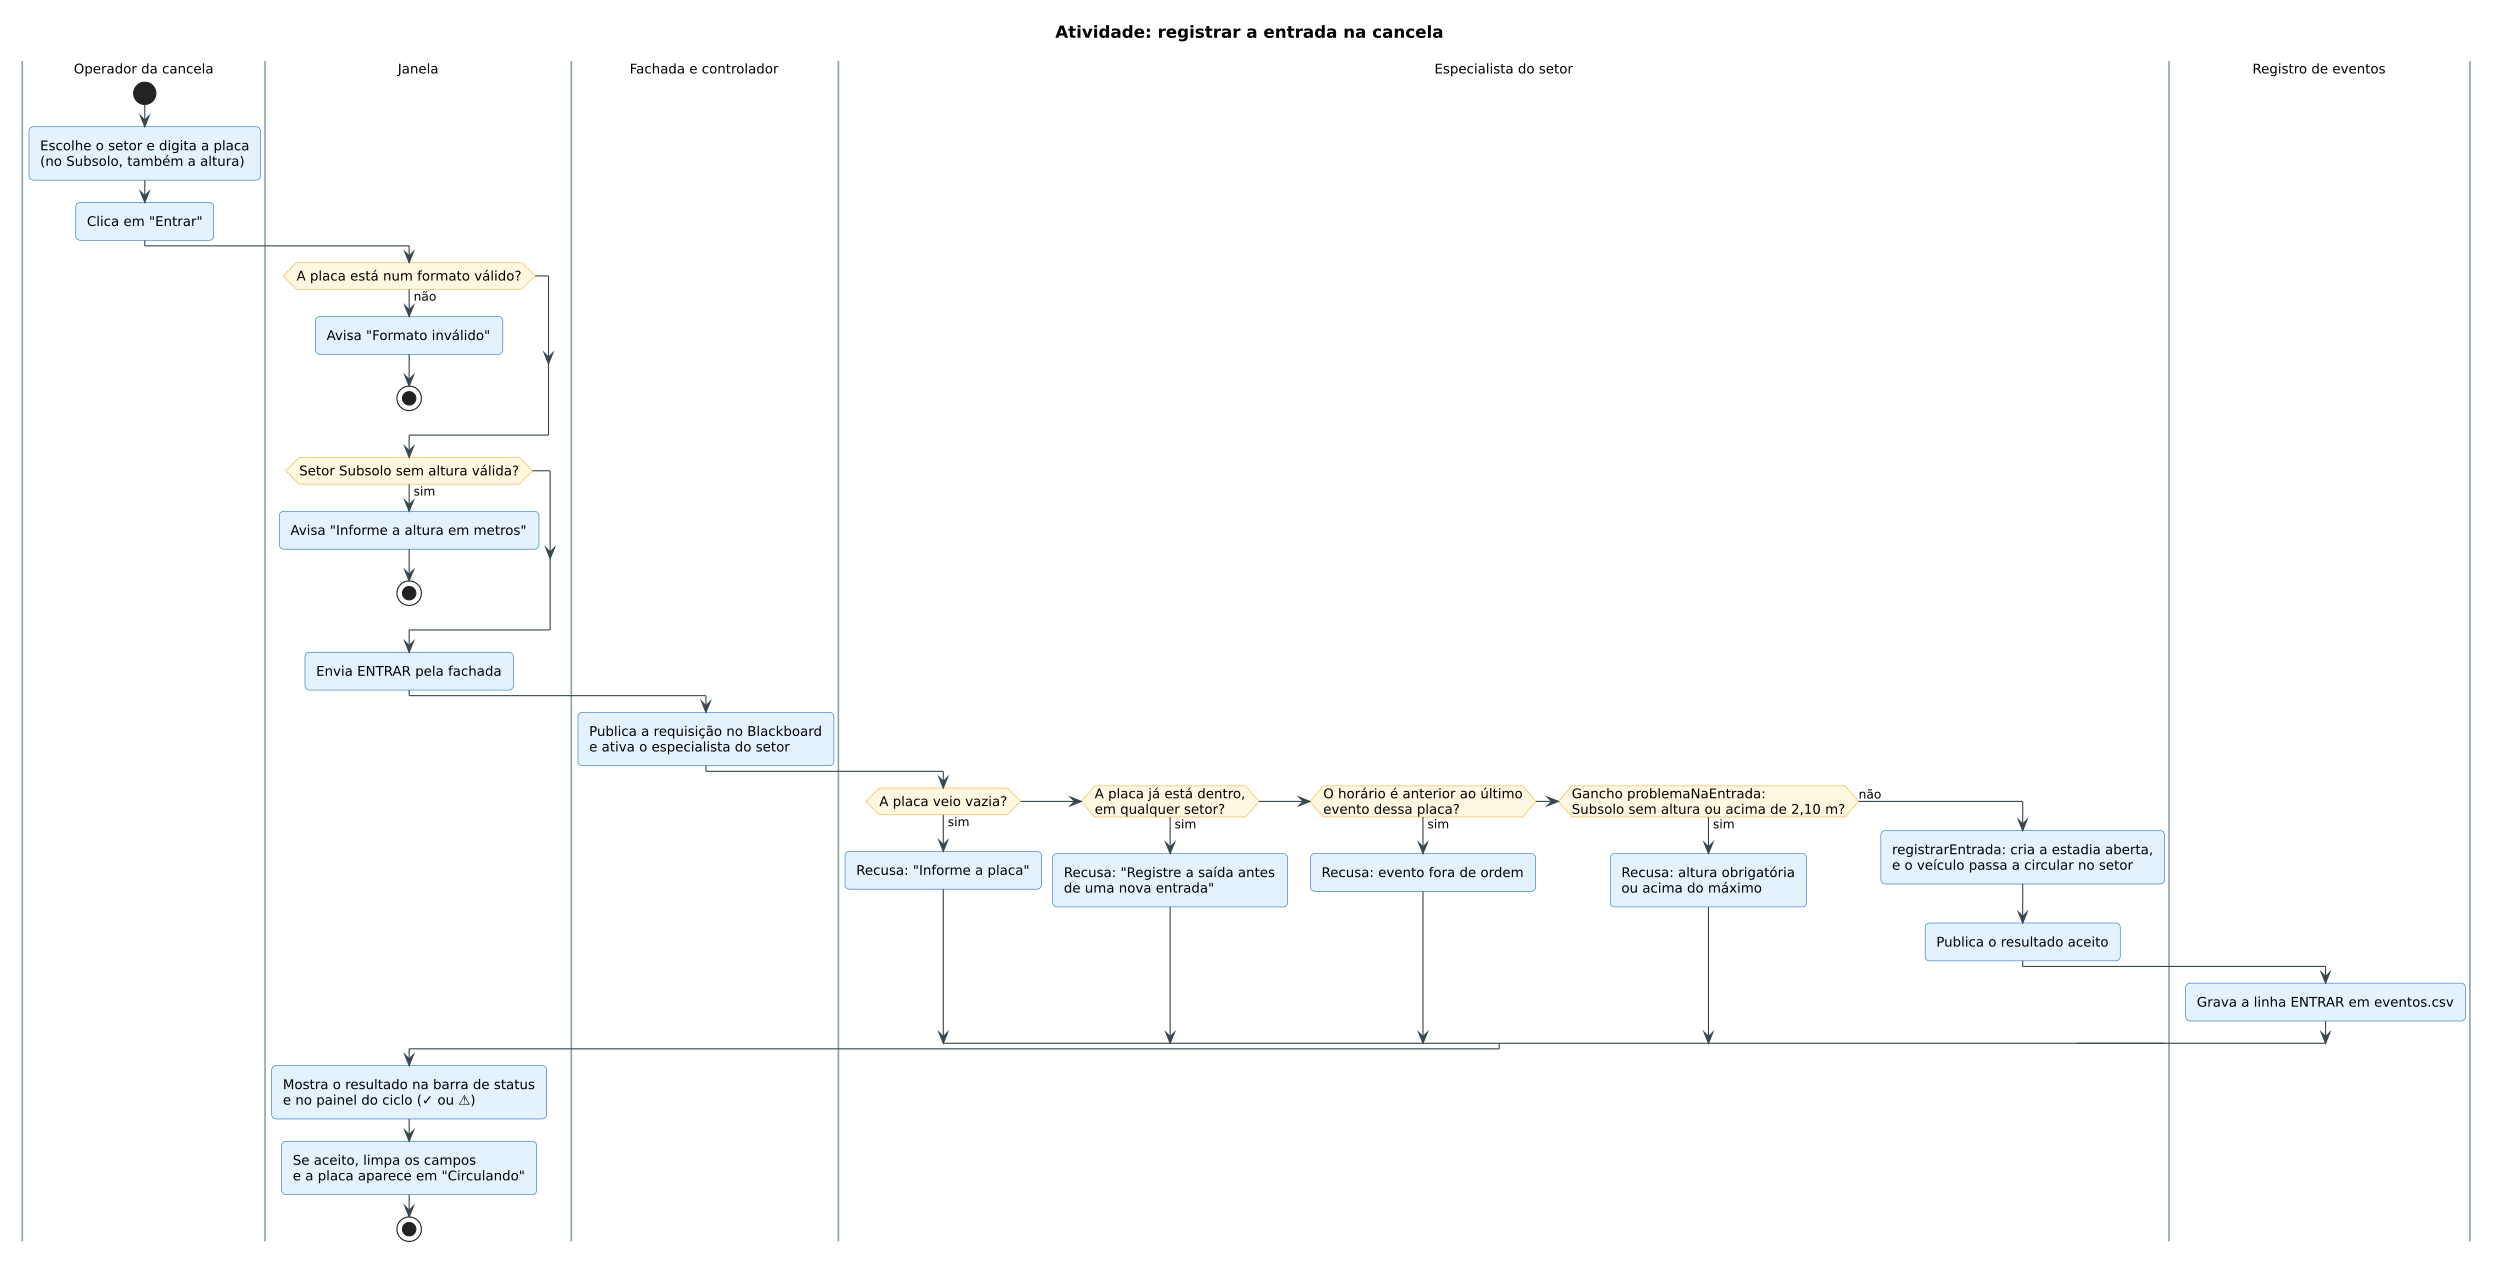
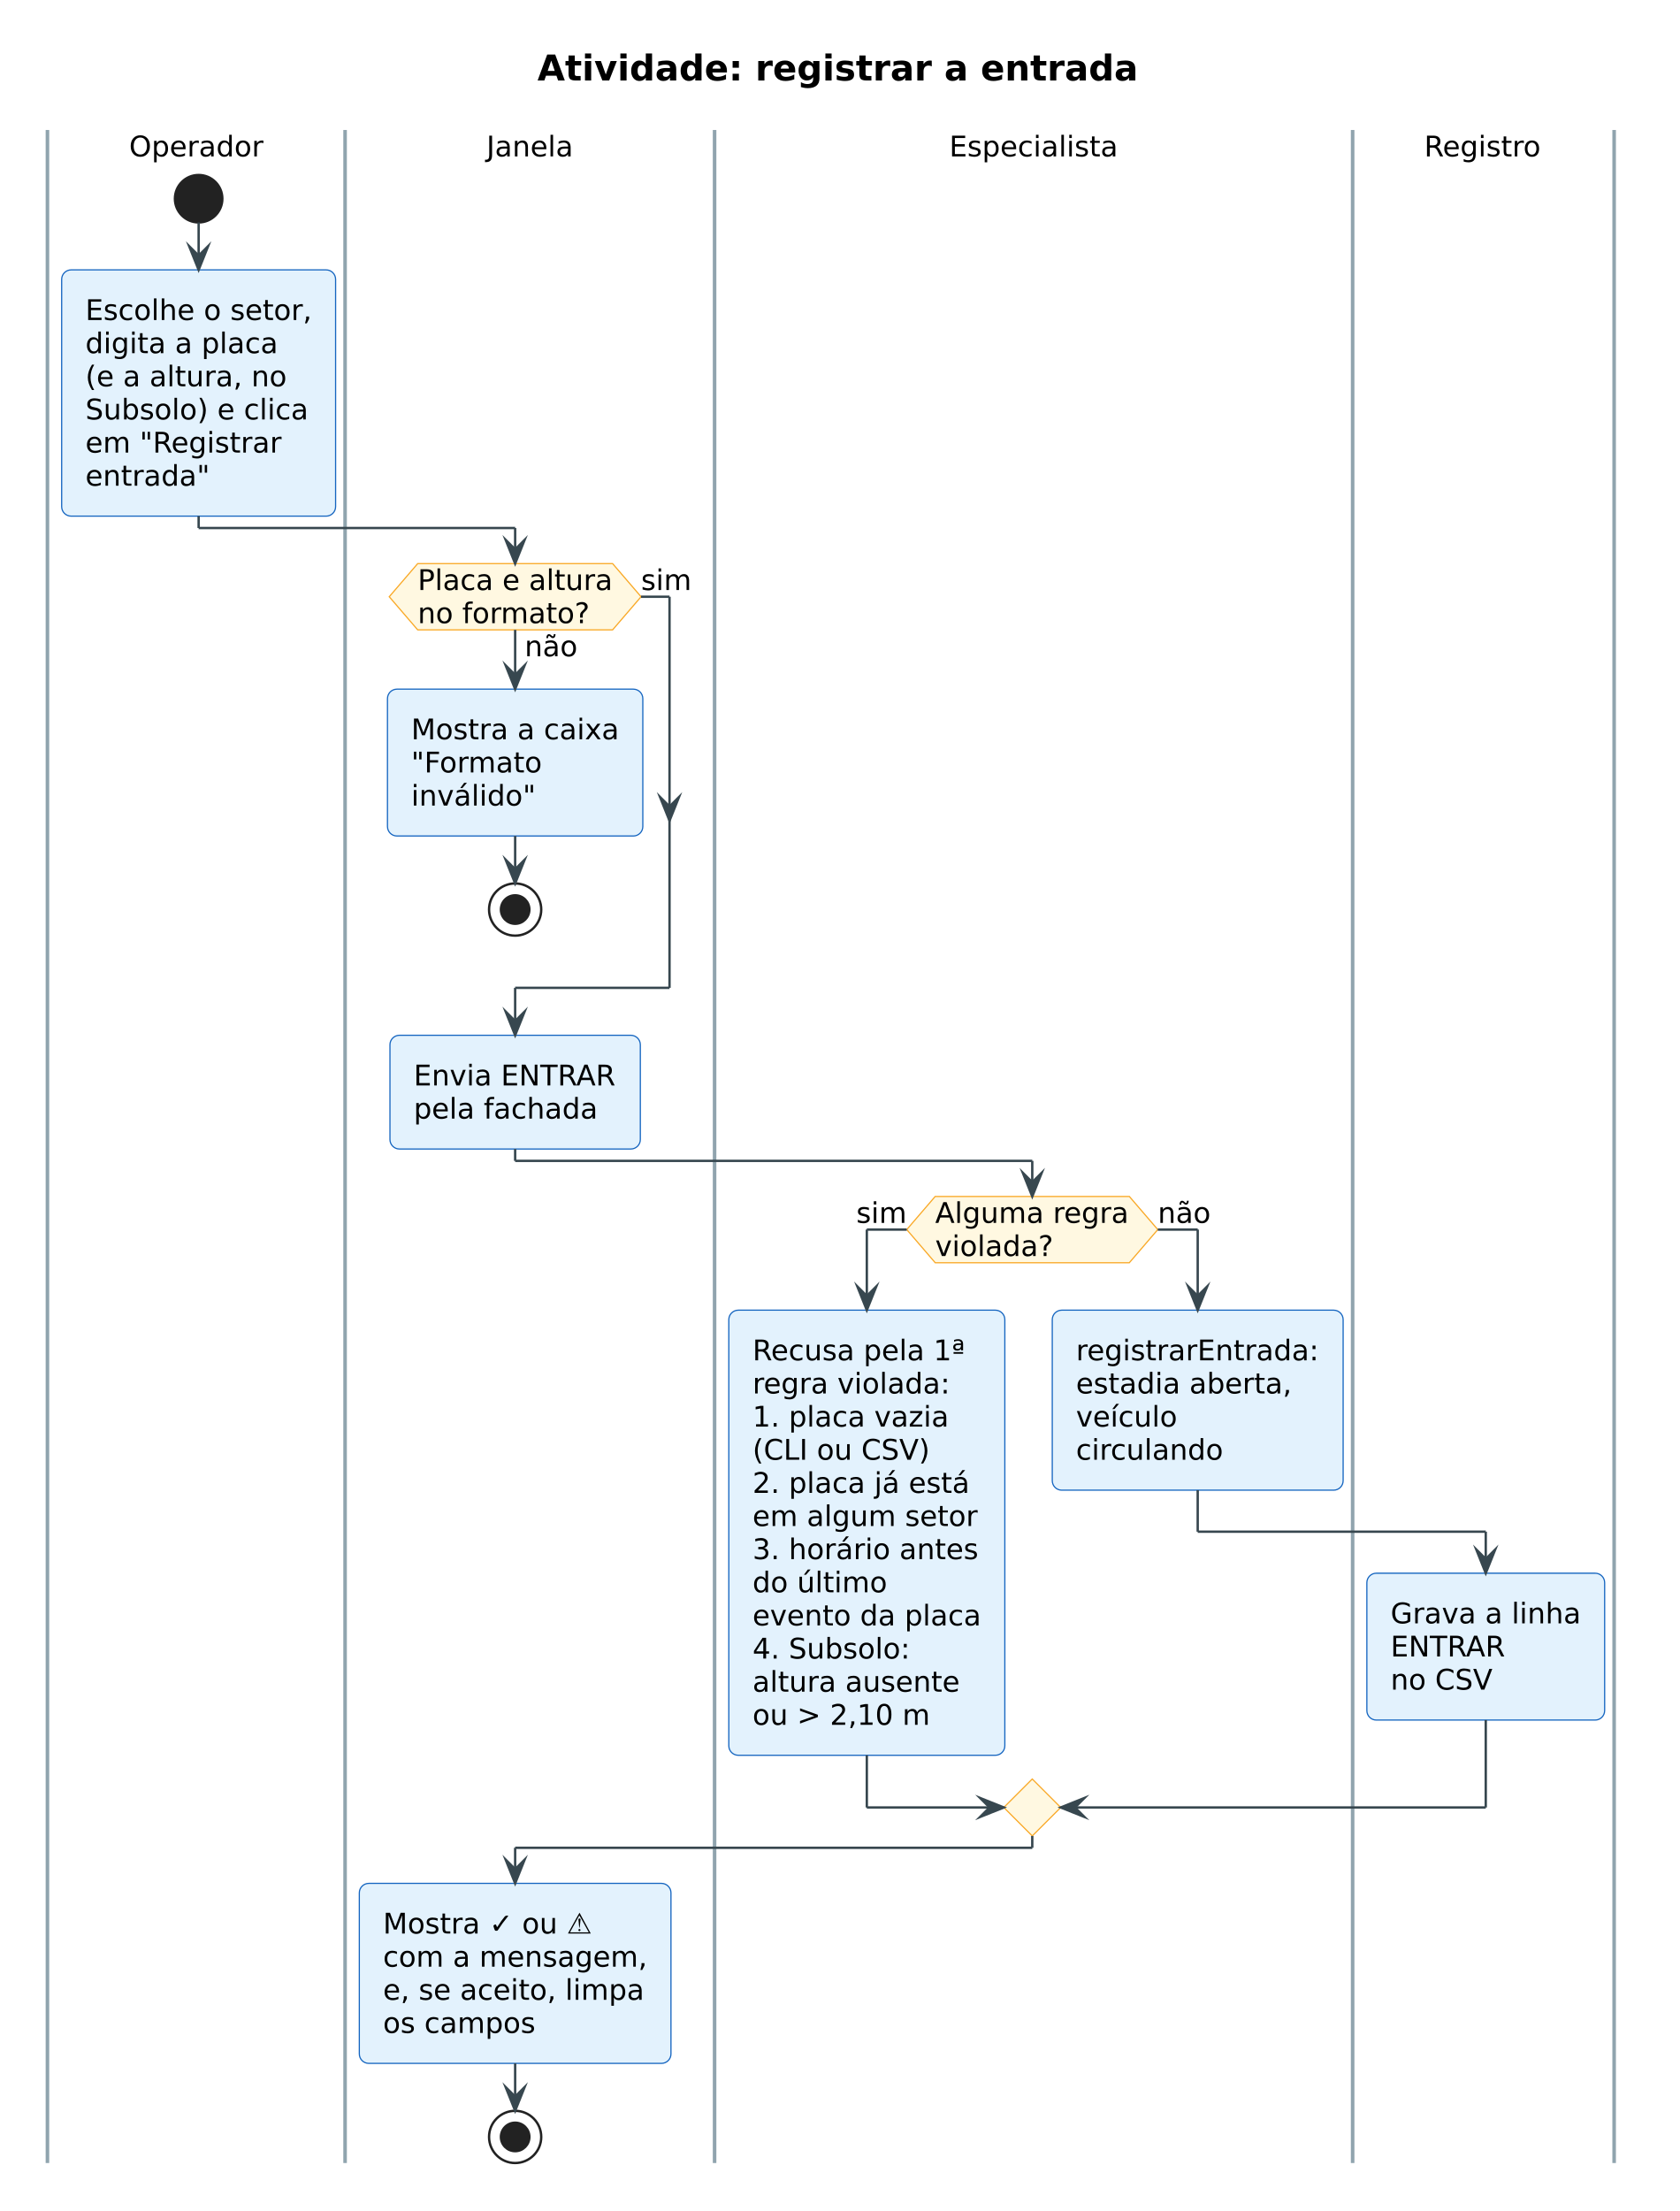
- <svg xmlns="http://www.w3.org/2000/svg" version="1.1" data-diagram-type="ACTIVITY" style="width:2244px;height:1135px;background:#FFFFFF;" width="2244px" height="1135px" viewBox="0 0 2244 1135" zoomAndPan="magnify" preserveAspectRatio="none" contentStyleType="text/css">
+ <svg xmlns="http://www.w3.org/2000/svg" version="1.1" data-diagram-type="ACTIVITY" style="width:708px;height:932px;background:#FFFFFF;" width="708px" height="932px" viewBox="0 0 708 932" zoomAndPan="magnify" preserveAspectRatio="none" contentStyleType="text/css">
  <defs />
  <g font-family="sans-serif" lengthAdjust="spacing">
    <g class="title" data-source-line="2">
-       <text x="947.176" y="33.923" fill="#000" font-size="15" textLength="348.53" font-weight="700" font-family="'DejaVu Sans'">Atividade: registrar a entrada na cancela</text>
+       <text x="226.597" y="33.923" fill="#000" font-size="15" textLength="253.264" font-weight="700" font-family="'DejaVu Sans'">Atividade: registrar a entrada</text>
    </g>
-     <rect x="20" y="54.791" width="2197.883" height="13.969" fill="none" style="stroke:none;" />
-     <ellipse cx="129.946" cy="83.76" rx="10" ry="10" fill="#222" style="stroke:#222;stroke-width:1;" />
-     <rect x="26" y="113.76" width="207.893" height="47.938" fill="#E3F2FD" style="stroke:#1565C0;stroke-width:0.5;" rx="4" ry="4" />
-     <text x="36" y="134.898" fill="#000" font-size="12" textLength="187.893" font-family="'DejaVu Sans'">Escolhe o setor e digita a placa</text>
-     <text x="36" y="148.867" fill="#000" font-size="12" textLength="183.568" font-family="'DejaVu Sans'">(no Subsolo, também a altura)</text>
-     <rect x="68.021" y="181.697" width="123.852" height="33.969" fill="#E3F2FD" style="stroke:#1565C0;stroke-width:0.5;" rx="4" ry="4" />
-     <text x="78.021" y="202.836" fill="#000" font-size="12" textLength="103.852" font-family="'DejaVu Sans'">Clica em "Entrar"</text>
-     <line x1="20" y1="54.791" x2="20" y2="1114.313" style="stroke:#90A4AE;stroke-width:1.5;" />
-     <rect x="283.147" y="284.068" width="168.207" height="33.969" fill="#E3F2FD" style="stroke:#1565C0;stroke-width:0.5;" rx="4" ry="4" />
-     <text x="293.147" y="305.207" fill="#000" font-size="12" textLength="148.207" font-family="'DejaVu Sans'">Avisa "Formato inválido"</text>
-     <ellipse cx="367.251" cy="357.553" rx="11" ry="11" fill="none" style="stroke:#222;stroke-width:1;" />
-     <ellipse cx="367.251" cy="357.553" rx="6" ry="6" fill="#222" style="stroke:#222;stroke-width:1;" />
-     <polygon points="266.165,235.666,468.337,235.666,480.337,247.666,468.337,259.666,266.165,259.666,254.165,247.666,266.165,235.666" fill="#FFF8E1" style="stroke:#F9A825;stroke-width:0.5;stroke-linejoin:miter;stroke-miterlimit:10;" />
-     <text x="371.251" y="269.876" fill="#000" font-size="11" textLength="20.442" font-family="'DejaVu Sans'">não</text>
-     <text x="266.165" y="251.82" fill="#000" font-size="12" textLength="202.172" font-family="'DejaVu Sans'">A placa está num formato válido?</text>
-     <rect x="250.704" y="458.955" width="233.094" height="33.969" fill="#E3F2FD" style="stroke:#1565C0;stroke-width:0.5;" rx="4" ry="4" />
-     <text x="260.704" y="480.094" fill="#000" font-size="12" textLength="213.094" font-family="'DejaVu Sans'">Avisa "Informe a altura em metros"</text>
-     <ellipse cx="367.251" cy="532.439" rx="11" ry="11" fill="none" style="stroke:#222;stroke-width:1;" />
-     <ellipse cx="367.251" cy="532.439" rx="6" ry="6" fill="#222" style="stroke:#222;stroke-width:1;" />
-     <polygon points="268.541,410.553,465.961,410.553,477.961,422.553,465.961,434.553,268.541,434.553,256.541,422.553,268.541,410.553" fill="#FFF8E1" style="stroke:#F9A825;stroke-width:0.5;stroke-linejoin:miter;stroke-miterlimit:10;" />
-     <text x="371.251" y="444.763" fill="#000" font-size="11" textLength="19.502" font-family="'DejaVu Sans'">sim</text>
-     <text x="268.541" y="426.707" fill="#000" font-size="12" textLength="197.42" font-family="'DejaVu Sans'">Setor Subsolo sem altura válida?</text>
-     <rect x="273.758" y="585.439" width="186.986" height="33.969" fill="#E3F2FD" style="stroke:#1565C0;stroke-width:0.5;" rx="4" ry="4" />
-     <text x="283.758" y="606.578" fill="#000" font-size="12" textLength="166.986" font-family="'DejaVu Sans'">Envia ENTRAR pela fachada</text>
-     <rect x="243.893" y="956.438" width="246.717" height="47.938" fill="#E3F2FD" style="stroke:#1565C0;stroke-width:0.5;" rx="4" ry="4" />
-     <text x="253.893" y="977.576" fill="#000" font-size="12" textLength="226.717" font-family="'DejaVu Sans'">Mostra o resultado na barra de status</text>
-     <text x="253.893" y="991.545" fill="#000" font-size="12" textLength="172.945" font-family="'DejaVu Sans'">e no painel do ciclo (✓ ou ⚠)</text>
-     <rect x="252.802" y="1024.375" width="228.898" height="47.938" fill="#E3F2FD" style="stroke:#1565C0;stroke-width:0.5;" rx="4" ry="4" />
-     <text x="262.802" y="1045.514" fill="#000" font-size="12" textLength="164.561" font-family="'DejaVu Sans'">Se aceito, limpa os campos</text>
-     <text x="262.802" y="1059.482" fill="#000" font-size="12" textLength="208.898" font-family="'DejaVu Sans'">e a placa aparece em "Circulando"</text>
-     <ellipse cx="367.251" cy="1103.313" rx="11" ry="11" fill="none" style="stroke:#222;stroke-width:1;" />
-     <ellipse cx="367.251" cy="1103.313" rx="6" ry="6" fill="#222" style="stroke:#222;stroke-width:1;" />
-     <line x1="237.893" y1="54.791" x2="237.893" y2="1114.313" style="stroke:#90A4AE;stroke-width:1.5;" />
-     <rect x="518.798" y="639.408" width="229.719" height="47.938" fill="#E3F2FD" style="stroke:#1565C0;stroke-width:0.5;" rx="4" ry="4" />
-     <text x="528.798" y="660.547" fill="#000" font-size="12" textLength="209.719" font-family="'DejaVu Sans'">Publica a requisição no Blackboard</text>
-     <text x="528.798" y="674.516" fill="#000" font-size="12" textLength="180.117" font-family="'DejaVu Sans'">e ativa o especialista do setor</text>
-     <line x1="512.798" y1="54.791" x2="512.798" y2="1114.313" style="stroke:#90A4AE;stroke-width:1.5;" />
-     <polygon points="789.268,707.346,904.146,707.346,916.146,719.346,904.146,731.346,789.268,731.346,777.268,719.346,789.268,707.346" fill="#FFF8E1" style="stroke:#F9A825;stroke-width:0.5;stroke-linejoin:miter;stroke-miterlimit:10;" />
-     <text x="850.707" y="741.556" fill="#000" font-size="11" textLength="19.502" font-family="'DejaVu Sans'">sim</text>
-     <text x="789.268" y="723.5" fill="#000" font-size="12" textLength="114.879" font-family="'DejaVu Sans'">A placa veio vazia?</text>
-     <rect x="758.517" y="764.15" width="176.381" height="33.969" fill="#E3F2FD" style="stroke:#1565C0;stroke-width:0.5;" rx="4" ry="4" />
-     <text x="768.517" y="785.289" fill="#000" font-size="12" textLength="156.381" font-family="'DejaVu Sans'">Recusa: "Informe a placa"</text>
-     <polygon points="982.574,705.377,1118.078,705.377,1130.078,719.346,1118.078,733.314,982.574,733.314,970.574,719.346,982.574,705.377" fill="#FFF8E1" style="stroke:#F9A825;stroke-width:0.5;stroke-linejoin:miter;stroke-miterlimit:10;" />
-     <text x="1054.326" y="743.525" fill="#000" font-size="11" textLength="19.502" font-family="'DejaVu Sans'">sim</text>
-     <text x="982.574" y="716.516" fill="#000" font-size="12" textLength="135.504" font-family="'DejaVu Sans'">A placa já está dentro,</text>
-     <text x="982.574" y="730.484" fill="#000" font-size="12" textLength="117.135" font-family="'DejaVu Sans'">em qualquer setor?</text>
-     <rect x="944.897" y="766.119" width="210.857" height="47.938" fill="#E3F2FD" style="stroke:#1565C0;stroke-width:0.5;" rx="4" ry="4" />
-     <text x="954.897" y="787.258" fill="#000" font-size="12" textLength="190.857" font-family="'DejaVu Sans'">Recusa: "Registre a saída antes</text>
-     <text x="954.897" y="801.227" fill="#000" font-size="12" textLength="134.965" font-family="'DejaVu Sans'">de uma nova entrada"</text>
-     <polygon points="1187.755,705.377,1366.794,705.377,1378.794,719.346,1366.794,733.314,1187.755,733.314,1175.755,719.346,1187.755,705.377" fill="#FFF8E1" style="stroke:#F9A825;stroke-width:0.5;stroke-linejoin:miter;stroke-miterlimit:10;" />
-     <text x="1281.274" y="743.525" fill="#000" font-size="11" textLength="19.502" font-family="'DejaVu Sans'">sim</text>
-     <text x="1187.755" y="716.516" fill="#000" font-size="12" textLength="179.039" font-family="'DejaVu Sans'">O horário é anterior ao último</text>
-     <text x="1187.755" y="730.484" fill="#000" font-size="12" textLength="122.631" font-family="'DejaVu Sans'">evento dessa placa?</text>
-     <rect x="1176.19" y="766.119" width="202.168" height="33.969" fill="#E3F2FD" style="stroke:#1565C0;stroke-width:0.5;" rx="4" ry="4" />
-     <text x="1186.19" y="787.258" fill="#000" font-size="12" textLength="182.168" font-family="'DejaVu Sans'">Recusa: evento fora de ordem</text>
-     <polygon points="1410.794,705.377,1656.267,705.377,1668.267,719.346,1656.267,733.314,1410.794,733.314,1398.794,719.346,1410.794,705.377" fill="#FFF8E1" style="stroke:#F9A825;stroke-width:0.5;stroke-linejoin:miter;stroke-miterlimit:10;" />
-     <text x="1537.53" y="743.525" fill="#000" font-size="11" textLength="19.502" font-family="'DejaVu Sans'">sim</text>
-     <text x="1410.794" y="716.516" fill="#000" font-size="12" textLength="174.41" font-family="'DejaVu Sans'">Gancho problemaNaEntrada:</text>
-     <text x="1410.794" y="730.484" fill="#000" font-size="12" textLength="245.473" font-family="'DejaVu Sans'">Subsolo sem altura ou acima de 2,10 m?</text>
-     <text x="1668.267" y="716.751" fill="#000" font-size="11" textLength="20.442" font-family="'DejaVu Sans'">não</text>
-     <rect x="1445.354" y="766.119" width="176.352" height="47.938" fill="#E3F2FD" style="stroke:#1565C0;stroke-width:0.5;" rx="4" ry="4" />
-     <text x="1455.354" y="787.258" fill="#000" font-size="12" textLength="156.352" font-family="'DejaVu Sans'">Recusa: altura obrigatória</text>
-     <text x="1455.354" y="801.227" fill="#000" font-size="12" textLength="126.188" font-family="'DejaVu Sans'">ou acima do máximo</text>
-     <rect x="1688.267" y="745.563" width="254.627" height="47.938" fill="#E3F2FD" style="stroke:#1565C0;stroke-width:0.5;" rx="4" ry="4" />
-     <text x="1698.267" y="766.701" fill="#000" font-size="12" textLength="234.627" font-family="'DejaVu Sans'">registrarEntrada: cria a estadia aberta,</text>
-     <text x="1698.267" y="780.67" fill="#000" font-size="12" textLength="216.557" font-family="'DejaVu Sans'">e o veículo passa a circular no setor</text>
-     <rect x="1728.028" y="828.5" width="175.104" height="33.969" fill="#E3F2FD" style="stroke:#1565C0;stroke-width:0.5;" rx="4" ry="4" />
-     <text x="1738.028" y="849.639" fill="#000" font-size="12" textLength="155.104" font-family="'DejaVu Sans'">Publica o resultado aceito</text>
-     <line x1="752.517" y1="54.791" x2="752.517" y2="1114.313" style="stroke:#90A4AE;stroke-width:1.5;" />
-     <rect x="1961.894" y="882.469" width="251.082" height="33.969" fill="#E3F2FD" style="stroke:#1565C0;stroke-width:0.5;" rx="4" ry="4" />
-     <text x="1971.894" y="903.607" fill="#000" font-size="12" textLength="231.082" font-family="'DejaVu Sans'">Grava a linha ENTRAR em eventos.csv</text>
-     <line x1="1946.894" y1="54.791" x2="1946.894" y2="1114.313" style="stroke:#90A4AE;stroke-width:1.5;" />
-     <line x1="2216.976" y1="54.791" x2="2216.976" y2="1114.313" style="stroke:#90A4AE;stroke-width:1.5;" />
-     <line x1="129.946" y1="93.76" x2="129.946" y2="113.76" style="stroke:#37474F;stroke-width:1;" />
-     <polygon points="125.946,103.76,129.946,113.76,133.946,103.76,129.946,107.76" fill="#37474F" style="stroke:#37474F;stroke-width:1;stroke-linejoin:miter;stroke-miterlimit:10;" />
-     <line x1="129.946" y1="161.697" x2="129.946" y2="181.697" style="stroke:#37474F;stroke-width:1;" />
-     <polygon points="125.946,171.697,129.946,181.697,133.946,171.697,129.946,175.697" fill="#37474F" style="stroke:#37474F;stroke-width:1;stroke-linejoin:miter;stroke-miterlimit:10;" />
-     <line x1="367.251" y1="318.037" x2="367.251" y2="346.553" style="stroke:#37474F;stroke-width:1;" />
-     <polygon points="363.251,336.553,367.251,346.553,371.251,336.553,367.251,340.553" fill="#37474F" style="stroke:#37474F;stroke-width:1;stroke-linejoin:miter;stroke-miterlimit:10;" />
-     <line x1="367.251" y1="259.666" x2="367.251" y2="284.068" style="stroke:#37474F;stroke-width:1;" />
-     <polygon points="363.251,274.068,367.251,284.068,371.251,274.068,367.251,278.068" fill="#37474F" style="stroke:#37474F;stroke-width:1;stroke-linejoin:miter;stroke-miterlimit:10;" />
-     <line x1="480.337" y1="247.666" x2="492.337" y2="247.666" style="stroke:#37474F;stroke-width:1;" />
-     <polygon points="488.337,316.553,492.337,326.553,496.337,316.553,492.337,320.553" fill="#37474F" style="stroke:#37474F;stroke-width:1;stroke-linejoin:miter;stroke-miterlimit:10;" />
-     <line x1="492.337" y1="247.666" x2="492.337" y2="390.553" style="stroke:#37474F;stroke-width:1;" />
-     <line x1="492.337" y1="390.553" x2="367.251" y2="390.553" style="stroke:#37474F;stroke-width:1;" />
-     <line x1="367.251" y1="390.553" x2="367.251" y2="410.553" style="stroke:#37474F;stroke-width:1;" />
-     <polygon points="363.251,400.553,367.251,410.553,371.251,400.553,367.251,404.553" fill="#37474F" style="stroke:#37474F;stroke-width:1;stroke-linejoin:miter;stroke-miterlimit:10;" />
-     <line x1="367.251" y1="492.924" x2="367.251" y2="521.439" style="stroke:#37474F;stroke-width:1;" />
-     <polygon points="363.251,511.439,367.251,521.439,371.251,511.439,367.251,515.439" fill="#37474F" style="stroke:#37474F;stroke-width:1;stroke-linejoin:miter;stroke-miterlimit:10;" />
-     <line x1="367.251" y1="434.553" x2="367.251" y2="458.955" style="stroke:#37474F;stroke-width:1;" />
-     <polygon points="363.251,448.955,367.251,458.955,371.251,448.955,367.251,452.955" fill="#37474F" style="stroke:#37474F;stroke-width:1;stroke-linejoin:miter;stroke-miterlimit:10;" />
-     <line x1="477.961" y1="422.553" x2="493.798" y2="422.553" style="stroke:#37474F;stroke-width:1;" />
-     <polygon points="489.798,491.439,493.798,501.439,497.798,491.439,493.798,495.439" fill="#37474F" style="stroke:#37474F;stroke-width:1;stroke-linejoin:miter;stroke-miterlimit:10;" />
-     <line x1="493.798" y1="422.553" x2="493.798" y2="565.439" style="stroke:#37474F;stroke-width:1;" />
-     <line x1="493.798" y1="565.439" x2="367.251" y2="565.439" style="stroke:#37474F;stroke-width:1;" />
-     <line x1="367.251" y1="565.439" x2="367.251" y2="585.439" style="stroke:#37474F;stroke-width:1;" />
-     <polygon points="363.251,575.439,367.251,585.439,371.251,575.439,367.251,579.439" fill="#37474F" style="stroke:#37474F;stroke-width:1;stroke-linejoin:miter;stroke-miterlimit:10;" />
-     <line x1="367.251" y1="1004.375" x2="367.251" y2="1024.375" style="stroke:#37474F;stroke-width:1;" />
-     <polygon points="363.251,1014.375,367.251,1024.375,371.251,1014.375,367.251,1018.375" fill="#37474F" style="stroke:#37474F;stroke-width:1;stroke-linejoin:miter;stroke-miterlimit:10;" />
-     <line x1="367.251" y1="1072.313" x2="367.251" y2="1092.313" style="stroke:#37474F;stroke-width:1;" />
-     <polygon points="363.251,1082.313,367.251,1092.313,371.251,1082.313,367.251,1086.313" fill="#37474F" style="stroke:#37474F;stroke-width:1;stroke-linejoin:miter;stroke-miterlimit:10;" />
-     <line x1="1815.58" y1="793.5" x2="1815.58" y2="828.5" style="stroke:#37474F;stroke-width:1;" />
-     <polygon points="1811.58,818.5,1815.58,828.5,1819.58,818.5,1815.58,822.5" fill="#37474F" style="stroke:#37474F;stroke-width:1;stroke-linejoin:miter;stroke-miterlimit:10;" />
-     <line x1="846.707" y1="731.346" x2="846.707" y2="764.15" style="stroke:#37474F;stroke-width:1;" />
-     <polygon points="842.707,754.15,846.707,764.15,850.707,754.15,846.707,758.15" fill="#37474F" style="stroke:#37474F;stroke-width:1;stroke-linejoin:miter;stroke-miterlimit:10;" />
-     <line x1="846.707" y1="798.119" x2="846.707" y2="936.438" style="stroke:#37474F;stroke-width:1;" />
-     <polygon points="842.707,926.438,846.707,936.438,850.707,926.438,846.707,930.438" fill="#37474F" style="stroke:#37474F;stroke-width:1;stroke-linejoin:miter;stroke-miterlimit:10;" />
-     <line x1="1050.326" y1="733.314" x2="1050.326" y2="766.119" style="stroke:#37474F;stroke-width:1;" />
-     <polygon points="1046.326,756.119,1050.326,766.119,1054.326,756.119,1050.326,760.119" fill="#37474F" style="stroke:#37474F;stroke-width:1;stroke-linejoin:miter;stroke-miterlimit:10;" />
-     <line x1="1050.326" y1="814.057" x2="1050.326" y2="936.438" style="stroke:#37474F;stroke-width:1;" />
-     <polygon points="1046.326,926.438,1050.326,936.438,1054.326,926.438,1050.326,930.438" fill="#37474F" style="stroke:#37474F;stroke-width:1;stroke-linejoin:miter;stroke-miterlimit:10;" />
-     <line x1="1277.274" y1="733.314" x2="1277.274" y2="766.119" style="stroke:#37474F;stroke-width:1;" />
-     <polygon points="1273.274,756.119,1277.274,766.119,1281.274,756.119,1277.274,760.119" fill="#37474F" style="stroke:#37474F;stroke-width:1;stroke-linejoin:miter;stroke-miterlimit:10;" />
-     <line x1="1277.274" y1="800.088" x2="1277.274" y2="936.438" style="stroke:#37474F;stroke-width:1;" />
-     <polygon points="1273.274,926.438,1277.274,936.438,1281.274,926.438,1277.274,930.438" fill="#37474F" style="stroke:#37474F;stroke-width:1;stroke-linejoin:miter;stroke-miterlimit:10;" />
-     <line x1="1533.53" y1="733.314" x2="1533.53" y2="766.119" style="stroke:#37474F;stroke-width:1;" />
-     <polygon points="1529.53,756.119,1533.53,766.119,1537.53,756.119,1533.53,760.119" fill="#37474F" style="stroke:#37474F;stroke-width:1;stroke-linejoin:miter;stroke-miterlimit:10;" />
-     <line x1="1533.53" y1="814.057" x2="1533.53" y2="936.438" style="stroke:#37474F;stroke-width:1;" />
-     <polygon points="1529.53,926.438,1533.53,936.438,1537.53,926.438,1533.53,930.438" fill="#37474F" style="stroke:#37474F;stroke-width:1;stroke-linejoin:miter;stroke-miterlimit:10;" />
-     <line x1="916.146" y1="719.346" x2="970.574" y2="719.346" style="stroke:#37474F;stroke-width:1;" />
-     <polygon points="960.574,715.346,970.574,719.346,960.574,723.346,964.574,719.346" fill="#37474F" style="stroke:#37474F;stroke-width:1;stroke-linejoin:miter;stroke-miterlimit:10;" />
-     <line x1="1130.078" y1="719.346" x2="1175.755" y2="719.346" style="stroke:#37474F;stroke-width:1;" />
-     <polygon points="1165.755,715.346,1175.755,719.346,1165.755,723.346,1169.755,719.346" fill="#37474F" style="stroke:#37474F;stroke-width:1;stroke-linejoin:miter;stroke-miterlimit:10;" />
-     <line x1="1378.794" y1="719.346" x2="1398.794" y2="719.346" style="stroke:#37474F;stroke-width:1;" />
-     <polygon points="1388.794,715.346,1398.794,719.346,1388.794,723.346,1392.794,719.346" fill="#37474F" style="stroke:#37474F;stroke-width:1;stroke-linejoin:miter;stroke-miterlimit:10;" />
-     <line x1="633.657" y1="687.346" x2="633.657" y2="692.346" style="stroke:#37474F;stroke-width:1;" />
-     <line x1="633.657" y1="692.346" x2="846.707" y2="692.346" style="stroke:#37474F;stroke-width:1;" />
-     <line x1="846.707" y1="692.346" x2="846.707" y2="707.346" style="stroke:#37474F;stroke-width:1;" />
-     <polygon points="842.707,697.346,846.707,707.346,850.707,697.346,846.707,701.346" fill="#37474F" style="stroke:#37474F;stroke-width:1;stroke-linejoin:miter;stroke-miterlimit:10;" />
-     <line x1="1668.267" y1="719.346" x2="1815.58" y2="719.346" style="stroke:#37474F;stroke-width:1;" />
-     <line x1="1815.58" y1="719.346" x2="1815.58" y2="745.563" style="stroke:#37474F;stroke-width:1;" />
-     <polygon points="1811.58,735.563,1815.58,745.563,1819.58,735.563,1815.58,739.563" fill="#37474F" style="stroke:#37474F;stroke-width:1;stroke-linejoin:miter;stroke-miterlimit:10;" />
-     <line x1="846.707" y1="936.438" x2="1942.894" y2="936.438" style="stroke:#37474F;stroke-width:1;" />
-     <line x1="2087.435" y1="916.438" x2="2087.435" y2="936.438" style="stroke:#37474F;stroke-width:1;" />
-     <polygon points="2083.435,926.438,2087.435,936.438,2091.435,926.438,2087.435,930.438" fill="#37474F" style="stroke:#37474F;stroke-width:1;stroke-linejoin:miter;stroke-miterlimit:10;" />
-     <line x1="1863.703" y1="936.438" x2="2087.435" y2="936.438" style="stroke:#37474F;stroke-width:1;" />
-     <line x1="129.946" y1="215.666" x2="129.946" y2="220.666" style="stroke:#37474F;stroke-width:1;" />
-     <line x1="129.946" y1="220.666" x2="367.251" y2="220.666" style="stroke:#37474F;stroke-width:1;" />
-     <line x1="367.251" y1="220.666" x2="367.251" y2="235.666" style="stroke:#37474F;stroke-width:1;" />
-     <polygon points="363.251,225.666,367.251,235.666,371.251,225.666,367.251,229.666" fill="#37474F" style="stroke:#37474F;stroke-width:1;stroke-linejoin:miter;stroke-miterlimit:10;" />
-     <line x1="367.251" y1="619.408" x2="367.251" y2="624.408" style="stroke:#37474F;stroke-width:1;" />
-     <line x1="367.251" y1="624.408" x2="633.657" y2="624.408" style="stroke:#37474F;stroke-width:1;" />
-     <line x1="633.657" y1="624.408" x2="633.657" y2="639.408" style="stroke:#37474F;stroke-width:1;" />
-     <polygon points="629.657,629.408,633.657,639.408,637.657,629.408,633.657,633.408" fill="#37474F" style="stroke:#37474F;stroke-width:1;stroke-linejoin:miter;stroke-miterlimit:10;" />
-     <line x1="1815.58" y1="862.469" x2="1815.58" y2="867.469" style="stroke:#37474F;stroke-width:1;" />
-     <line x1="1815.58" y1="867.469" x2="2087.435" y2="867.469" style="stroke:#37474F;stroke-width:1;" />
-     <line x1="2087.435" y1="867.469" x2="2087.435" y2="882.469" style="stroke:#37474F;stroke-width:1;" />
-     <polygon points="2083.435,872.469,2087.435,882.469,2091.435,872.469,2087.435,876.469" fill="#37474F" style="stroke:#37474F;stroke-width:1;stroke-linejoin:miter;stroke-miterlimit:10;" />
-     <line x1="1345.705" y1="936.438" x2="1345.705" y2="941.438" style="stroke:#37474F;stroke-width:1;" />
-     <line x1="1345.705" y1="941.438" x2="367.251" y2="941.438" style="stroke:#37474F;stroke-width:1;" />
-     <line x1="367.251" y1="941.438" x2="367.251" y2="956.438" style="stroke:#37474F;stroke-width:1;" />
-     <polygon points="363.251,946.438,367.251,956.438,371.251,946.438,367.251,950.438" fill="#37474F" style="stroke:#37474F;stroke-width:1;stroke-linejoin:miter;stroke-miterlimit:10;" />
-     <text x="66.222" y="65.93" fill="#000" font-size="12" textLength="125.449" font-family="'DejaVu Sans'">Operador da cancela</text>
-     <text x="357.061" y="65.93" fill="#000" font-size="12" textLength="36.568" font-family="'DejaVu Sans'">Janela</text>
-     <text x="565.207" y="65.93" fill="#000" font-size="12" textLength="134.9" font-family="'DejaVu Sans'">Fachada e controlador</text>
-     <text x="1287.555" y="65.93" fill="#000" font-size="12" textLength="124.301" font-family="'DejaVu Sans'">Especialista do setor</text>
-     <text x="2021.782" y="65.93" fill="#000" font-size="12" textLength="120.305" font-family="'DejaVu Sans'">Registro de eventos</text>
+     <rect x="20" y="54.791" width="661.458" height="13.969" fill="none" style="stroke:none;" />
+     <ellipse cx="83.748" cy="83.76" rx="10" ry="10" fill="#222" style="stroke:#222;stroke-width:1;" />
+     <rect x="26" y="113.76" width="115.496" height="103.813" fill="#E3F2FD" style="stroke:#1565C0;stroke-width:0.5;" rx="4" ry="4" />
+     <text x="36" y="134.898" fill="#000" font-size="12" textLength="95.496" font-family="'DejaVu Sans'">Escolhe o setor,</text>
+     <text x="36" y="148.867" fill="#000" font-size="12" textLength="81.199" font-family="'DejaVu Sans'">digita a placa</text>
+     <text x="36" y="162.836" fill="#000" font-size="12" textLength="84.908" font-family="'DejaVu Sans'">(e a altura, no</text>
+     <text x="36" y="176.805" fill="#000" font-size="12" textLength="94.02" font-family="'DejaVu Sans'">Subsolo) e clica</text>
+     <text x="36" y="190.773" fill="#000" font-size="12" textLength="83.256" font-family="'DejaVu Sans'">em "Registrar</text>
+     <text x="36" y="204.742" fill="#000" font-size="12" textLength="52.471" font-family="'DejaVu Sans'">entrada"</text>
+     <line x1="20" y1="54.791" x2="20" y2="911.775" style="stroke:#90A4AE;stroke-width:1.5;" />
+     <rect x="163.364" y="290.494" width="107.662" height="61.906" fill="#E3F2FD" style="stroke:#1565C0;stroke-width:0.5;" rx="4" ry="4" />
+     <text x="173.364" y="311.633" fill="#000" font-size="12" textLength="87.662" font-family="'DejaVu Sans'">Mostra a caixa</text>
+     <text x="173.364" y="325.602" fill="#000" font-size="12" textLength="55.787" font-family="'DejaVu Sans'">"Formato</text>
+     <text x="173.364" y="339.57" fill="#000" font-size="12" textLength="52.541" font-family="'DejaVu Sans'">inválido"</text>
+     <ellipse cx="217.195" cy="383.4" rx="11" ry="11" fill="none" style="stroke:#222;stroke-width:1;" />
+     <ellipse cx="217.195" cy="383.4" rx="6" ry="6" fill="#222" style="stroke:#222;stroke-width:1;" />
+     <polygon points="176.109,237.572,258.281,237.572,270.281,251.541,258.281,265.51,176.109,265.51,164.109,251.541,176.109,237.572" fill="#FFF8E1" style="stroke:#F9A825;stroke-width:0.5;stroke-linejoin:miter;stroke-miterlimit:10;" />
+     <text x="221.195" y="276.648" fill="#000" font-size="12" textLength="22.301" font-family="'DejaVu Sans'">não</text>
+     <text x="176.109" y="248.711" fill="#000" font-size="12" textLength="82.172" font-family="'DejaVu Sans'">Placa e altura</text>
+     <text x="176.109" y="262.68" fill="#000" font-size="12" textLength="72.721" font-family="'DejaVu Sans'">no formato?</text>
+     <text x="270.281" y="248.711" fill="#000" font-size="12" textLength="21.275" font-family="'DejaVu Sans'">sim</text>
+     <rect x="164.413" y="436.4" width="105.564" height="47.938" fill="#E3F2FD" style="stroke:#1565C0;stroke-width:0.5;" rx="4" ry="4" />
+     <text x="174.413" y="457.539" fill="#000" font-size="12" textLength="85.564" font-family="'DejaVu Sans'">Envia ENTRAR</text>
+     <text x="174.413" y="471.508" fill="#000" font-size="12" textLength="77.607" font-family="'DejaVu Sans'">pela fachada</text>
+     <rect x="151.496" y="793.9" width="131.398" height="75.875" fill="#E3F2FD" style="stroke:#1565C0;stroke-width:0.5;" rx="4" ry="4" />
+     <text x="161.496" y="815.039" fill="#000" font-size="12" textLength="88.143" font-family="'DejaVu Sans'">Mostra ✓ ou ⚠</text>
+     <text x="161.496" y="829.008" fill="#000" font-size="12" textLength="111.398" font-family="'DejaVu Sans'">com a mensagem,</text>
+     <text x="161.496" y="842.977" fill="#000" font-size="12" textLength="110.133" font-family="'DejaVu Sans'">e, se aceito, limpa</text>
+     <text x="161.496" y="856.945" fill="#000" font-size="12" textLength="64.26" font-family="'DejaVu Sans'">os campos</text>
+     <ellipse cx="217.195" cy="900.775" rx="11" ry="11" fill="none" style="stroke:#222;stroke-width:1;" />
+     <ellipse cx="217.195" cy="900.775" rx="6" ry="6" fill="#222" style="stroke:#222;stroke-width:1;" />
+     <line x1="145.496" y1="54.791" x2="145.496" y2="911.775" style="stroke:#90A4AE;stroke-width:1.5;" />
+     <polygon points="394.3,504.338,476.144,504.338,488.144,518.307,476.144,532.275,394.3,532.275,382.3,518.307,394.3,504.338" fill="#FFF8E1" style="stroke:#F9A825;stroke-width:0.5;stroke-linejoin:miter;stroke-miterlimit:10;" />
+     <text x="394.3" y="515.477" fill="#000" font-size="12" textLength="81.844" font-family="'DejaVu Sans'">Alguma regra</text>
+     <text x="394.3" y="529.445" fill="#000" font-size="12" textLength="49.805" font-family="'DejaVu Sans'">violada?</text>
+     <text x="361.025" y="515.477" fill="#000" font-size="12" textLength="21.275" font-family="'DejaVu Sans'">sim</text>
+     <text x="488.144" y="515.477" fill="#000" font-size="12" textLength="22.301" font-family="'DejaVu Sans'">não</text>
+     <rect x="307.281" y="552.275" width="116.375" height="187.625" fill="#E3F2FD" style="stroke:#1565C0;stroke-width:0.5;" rx="4" ry="4" />
+     <text x="317.281" y="573.414" fill="#000" font-size="12" textLength="90.135" font-family="'DejaVu Sans'">Recusa pela 1ª</text>
+     <text x="317.281" y="587.383" fill="#000" font-size="12" textLength="83.514" font-family="'DejaVu Sans'">regra violada:</text>
+     <text x="317.281" y="601.352" fill="#000" font-size="12" textLength="82.775" font-family="'DejaVu Sans'">1. placa vazia</text>
+     <text x="317.281" y="615.32" fill="#000" font-size="12" textLength="74.748" font-family="'DejaVu Sans'">(CLI ou CSV)</text>
+     <text x="317.281" y="629.289" fill="#000" font-size="12" textLength="91.529" font-family="'DejaVu Sans'">2. placa já está</text>
+     <text x="317.281" y="643.258" fill="#000" font-size="12" textLength="94.916" font-family="'DejaVu Sans'">em algum setor</text>
+     <text x="317.281" y="657.227" fill="#000" font-size="12" textLength="95.221" font-family="'DejaVu Sans'">3. horário antes</text>
+     <text x="317.281" y="671.195" fill="#000" font-size="12" textLength="56.783" font-family="'DejaVu Sans'">do último</text>
+     <text x="317.281" y="685.164" fill="#000" font-size="12" textLength="96.375" font-family="'DejaVu Sans'">evento da placa</text>
+     <text x="317.281" y="699.133" fill="#000" font-size="12" textLength="66.416" font-family="'DejaVu Sans'">4. Subsolo:</text>
+     <text x="317.281" y="713.102" fill="#000" font-size="12" textLength="87.387" font-family="'DejaVu Sans'">altura ausente</text>
+     <text x="317.281" y="727.07" fill="#000" font-size="12" textLength="74.854" font-family="'DejaVu Sans'">ou &gt; 2,10 m</text>
+     <rect x="443.656" y="552.275" width="122.639" height="75.875" fill="#E3F2FD" style="stroke:#1565C0;stroke-width:0.5;" rx="4" ry="4" />
+     <text x="453.656" y="573.414" fill="#000" font-size="12" textLength="102.639" font-family="'DejaVu Sans'">registrarEntrada:</text>
+     <text x="453.656" y="587.383" fill="#000" font-size="12" textLength="90.973" font-family="'DejaVu Sans'">estadia aberta,</text>
+     <text x="453.656" y="601.352" fill="#000" font-size="12" textLength="42.697" font-family="'DejaVu Sans'">veículo</text>
+     <text x="453.656" y="615.32" fill="#000" font-size="12" textLength="62.32" font-family="'DejaVu Sans'">circulando</text>
+     <polygon points="435.222,749.9,447.222,761.9,435.222,773.9,423.222,761.9,435.222,749.9" fill="#FFF8E1" style="stroke:#F9A825;stroke-width:0.5;stroke-linejoin:miter;stroke-miterlimit:10;" />
+     <line x1="301.281" y1="54.791" x2="301.281" y2="911.775" style="stroke:#90A4AE;stroke-width:1.5;" />
+     <rect x="576.295" y="663.15" width="100.256" height="61.906" fill="#E3F2FD" style="stroke:#1565C0;stroke-width:0.5;" rx="4" ry="4" />
+     <text x="586.295" y="684.289" fill="#000" font-size="12" textLength="80.256" font-family="'DejaVu Sans'">Grava a linha</text>
+     <text x="586.295" y="698.258" fill="#000" font-size="12" textLength="48.773" font-family="'DejaVu Sans'">ENTRAR</text>
+     <text x="586.295" y="712.227" fill="#000" font-size="12" textLength="42.967" font-family="'DejaVu Sans'">no CSV</text>
+     <line x1="570.295" y1="54.791" x2="570.295" y2="911.775" style="stroke:#90A4AE;stroke-width:1.5;" />
+     <line x1="680.551" y1="54.791" x2="680.551" y2="911.775" style="stroke:#90A4AE;stroke-width:1.5;" />
+     <line x1="83.748" y1="93.76" x2="83.748" y2="113.76" style="stroke:#37474F;stroke-width:1;" />
+     <polygon points="79.748,103.76,83.748,113.76,87.748,103.76,83.748,107.76" fill="#37474F" style="stroke:#37474F;stroke-width:1;stroke-linejoin:miter;stroke-miterlimit:10;" />
+     <line x1="217.195" y1="352.4" x2="217.195" y2="372.4" style="stroke:#37474F;stroke-width:1;" />
+     <polygon points="213.195,362.4,217.195,372.4,221.195,362.4,217.195,366.4" fill="#37474F" style="stroke:#37474F;stroke-width:1;stroke-linejoin:miter;stroke-miterlimit:10;" />
+     <line x1="217.195" y1="265.51" x2="217.195" y2="290.494" style="stroke:#37474F;stroke-width:1;" />
+     <polygon points="213.195,280.494,217.195,290.494,221.195,280.494,217.195,284.494" fill="#37474F" style="stroke:#37474F;stroke-width:1;stroke-linejoin:miter;stroke-miterlimit:10;" />
+     <line x1="270.281" y1="251.541" x2="282.281" y2="251.541" style="stroke:#37474F;stroke-width:1;" />
+     <polygon points="278.281,335.963,282.281,345.963,286.281,335.963,282.281,339.963" fill="#37474F" style="stroke:#37474F;stroke-width:1;stroke-linejoin:miter;stroke-miterlimit:10;" />
+     <line x1="282.281" y1="251.541" x2="282.281" y2="416.4" style="stroke:#37474F;stroke-width:1;" />
+     <line x1="282.281" y1="416.4" x2="217.195" y2="416.4" style="stroke:#37474F;stroke-width:1;" />
+     <line x1="217.195" y1="416.4" x2="217.195" y2="436.4" style="stroke:#37474F;stroke-width:1;" />
+     <polygon points="213.195,426.4,217.195,436.4,221.195,426.4,217.195,430.4" fill="#37474F" style="stroke:#37474F;stroke-width:1;stroke-linejoin:miter;stroke-miterlimit:10;" />
+     <line x1="217.195" y1="869.775" x2="217.195" y2="889.775" style="stroke:#37474F;stroke-width:1;" />
+     <polygon points="213.195,879.775,217.195,889.775,221.195,879.775,217.195,883.775" fill="#37474F" style="stroke:#37474F;stroke-width:1;stroke-linejoin:miter;stroke-miterlimit:10;" />
+     <line x1="382.3" y1="518.307" x2="365.469" y2="518.307" style="stroke:#37474F;stroke-width:1;" />
+     <line x1="365.469" y1="518.307" x2="365.469" y2="552.275" style="stroke:#37474F;stroke-width:1;" />
+     <polygon points="361.469,542.275,365.469,552.275,369.469,542.275,365.469,546.275" fill="#37474F" style="stroke:#37474F;stroke-width:1;stroke-linejoin:miter;stroke-miterlimit:10;" />
+     <line x1="488.144" y1="518.307" x2="504.976" y2="518.307" style="stroke:#37474F;stroke-width:1;" />
+     <line x1="504.976" y1="518.307" x2="504.976" y2="552.275" style="stroke:#37474F;stroke-width:1;" />
+     <polygon points="500.976,542.275,504.976,552.275,508.976,542.275,504.976,546.275" fill="#37474F" style="stroke:#37474F;stroke-width:1;stroke-linejoin:miter;stroke-miterlimit:10;" />
+     <line x1="365.469" y1="739.9" x2="365.469" y2="761.9" style="stroke:#37474F;stroke-width:1;" />
+     <line x1="365.469" y1="761.9" x2="423.222" y2="761.9" style="stroke:#37474F;stroke-width:1;" />
+     <polygon points="413.222,757.9,423.222,761.9,413.222,765.9,417.222,761.9" fill="#37474F" style="stroke:#37474F;stroke-width:1;stroke-linejoin:miter;stroke-miterlimit:10;" />
+     <line x1="83.748" y1="217.572" x2="83.748" y2="222.572" style="stroke:#37474F;stroke-width:1;" />
+     <line x1="83.748" y1="222.572" x2="217.195" y2="222.572" style="stroke:#37474F;stroke-width:1;" />
+     <line x1="217.195" y1="222.572" x2="217.195" y2="237.572" style="stroke:#37474F;stroke-width:1;" />
+     <polygon points="213.195,227.572,217.195,237.572,221.195,227.572,217.195,231.572" fill="#37474F" style="stroke:#37474F;stroke-width:1;stroke-linejoin:miter;stroke-miterlimit:10;" />
+     <line x1="504.976" y1="628.15" x2="504.976" y2="645.65" style="stroke:#37474F;stroke-width:1;" />
+     <line x1="504.976" y1="645.65" x2="626.423" y2="645.65" style="stroke:#37474F;stroke-width:1;" />
+     <line x1="626.423" y1="645.65" x2="626.423" y2="663.15" style="stroke:#37474F;stroke-width:1;" />
+     <polygon points="622.423,653.15,626.423,663.15,630.423,653.15,626.423,657.15" fill="#37474F" style="stroke:#37474F;stroke-width:1;stroke-linejoin:miter;stroke-miterlimit:10;" />
+     <line x1="626.423" y1="725.057" x2="626.423" y2="761.9" style="stroke:#37474F;stroke-width:1;" />
+     <line x1="626.423" y1="761.9" x2="447.222" y2="761.9" style="stroke:#37474F;stroke-width:1;" />
+     <polygon points="457.222,757.9,447.222,761.9,457.222,765.9,453.222,761.9" fill="#37474F" style="stroke:#37474F;stroke-width:1;stroke-linejoin:miter;stroke-miterlimit:10;" />
+     <line x1="217.195" y1="484.338" x2="217.195" y2="489.338" style="stroke:#37474F;stroke-width:1;" />
+     <line x1="217.195" y1="489.338" x2="435.222" y2="489.338" style="stroke:#37474F;stroke-width:1;" />
+     <line x1="435.222" y1="489.338" x2="435.222" y2="504.338" style="stroke:#37474F;stroke-width:1;" />
+     <polygon points="431.222,494.338,435.222,504.338,439.222,494.338,435.222,498.338" fill="#37474F" style="stroke:#37474F;stroke-width:1;stroke-linejoin:miter;stroke-miterlimit:10;" />
+     <line x1="435.222" y1="773.9" x2="435.222" y2="778.9" style="stroke:#37474F;stroke-width:1;" />
+     <line x1="435.222" y1="778.9" x2="217.195" y2="778.9" style="stroke:#37474F;stroke-width:1;" />
+     <line x1="217.195" y1="778.9" x2="217.195" y2="793.9" style="stroke:#37474F;stroke-width:1;" />
+     <polygon points="213.195,783.9,217.195,793.9,221.195,783.9,217.195,787.9" fill="#37474F" style="stroke:#37474F;stroke-width:1;stroke-linejoin:miter;stroke-miterlimit:10;" />
+     <text x="54.436" y="65.93" fill="#000" font-size="12" textLength="56.625" font-family="'DejaVu Sans'">Operador</text>
+     <text x="205.104" y="65.93" fill="#000" font-size="12" textLength="36.568" font-family="'DejaVu Sans'">Janela</text>
+     <text x="400.239" y="65.93" fill="#000" font-size="12" textLength="71.098" font-family="'DejaVu Sans'">Especialista</text>
+     <text x="600.471" y="65.93" fill="#000" font-size="12" textLength="49.904" font-family="'DejaVu Sans'">Registro</text>
  </g>
</svg>
